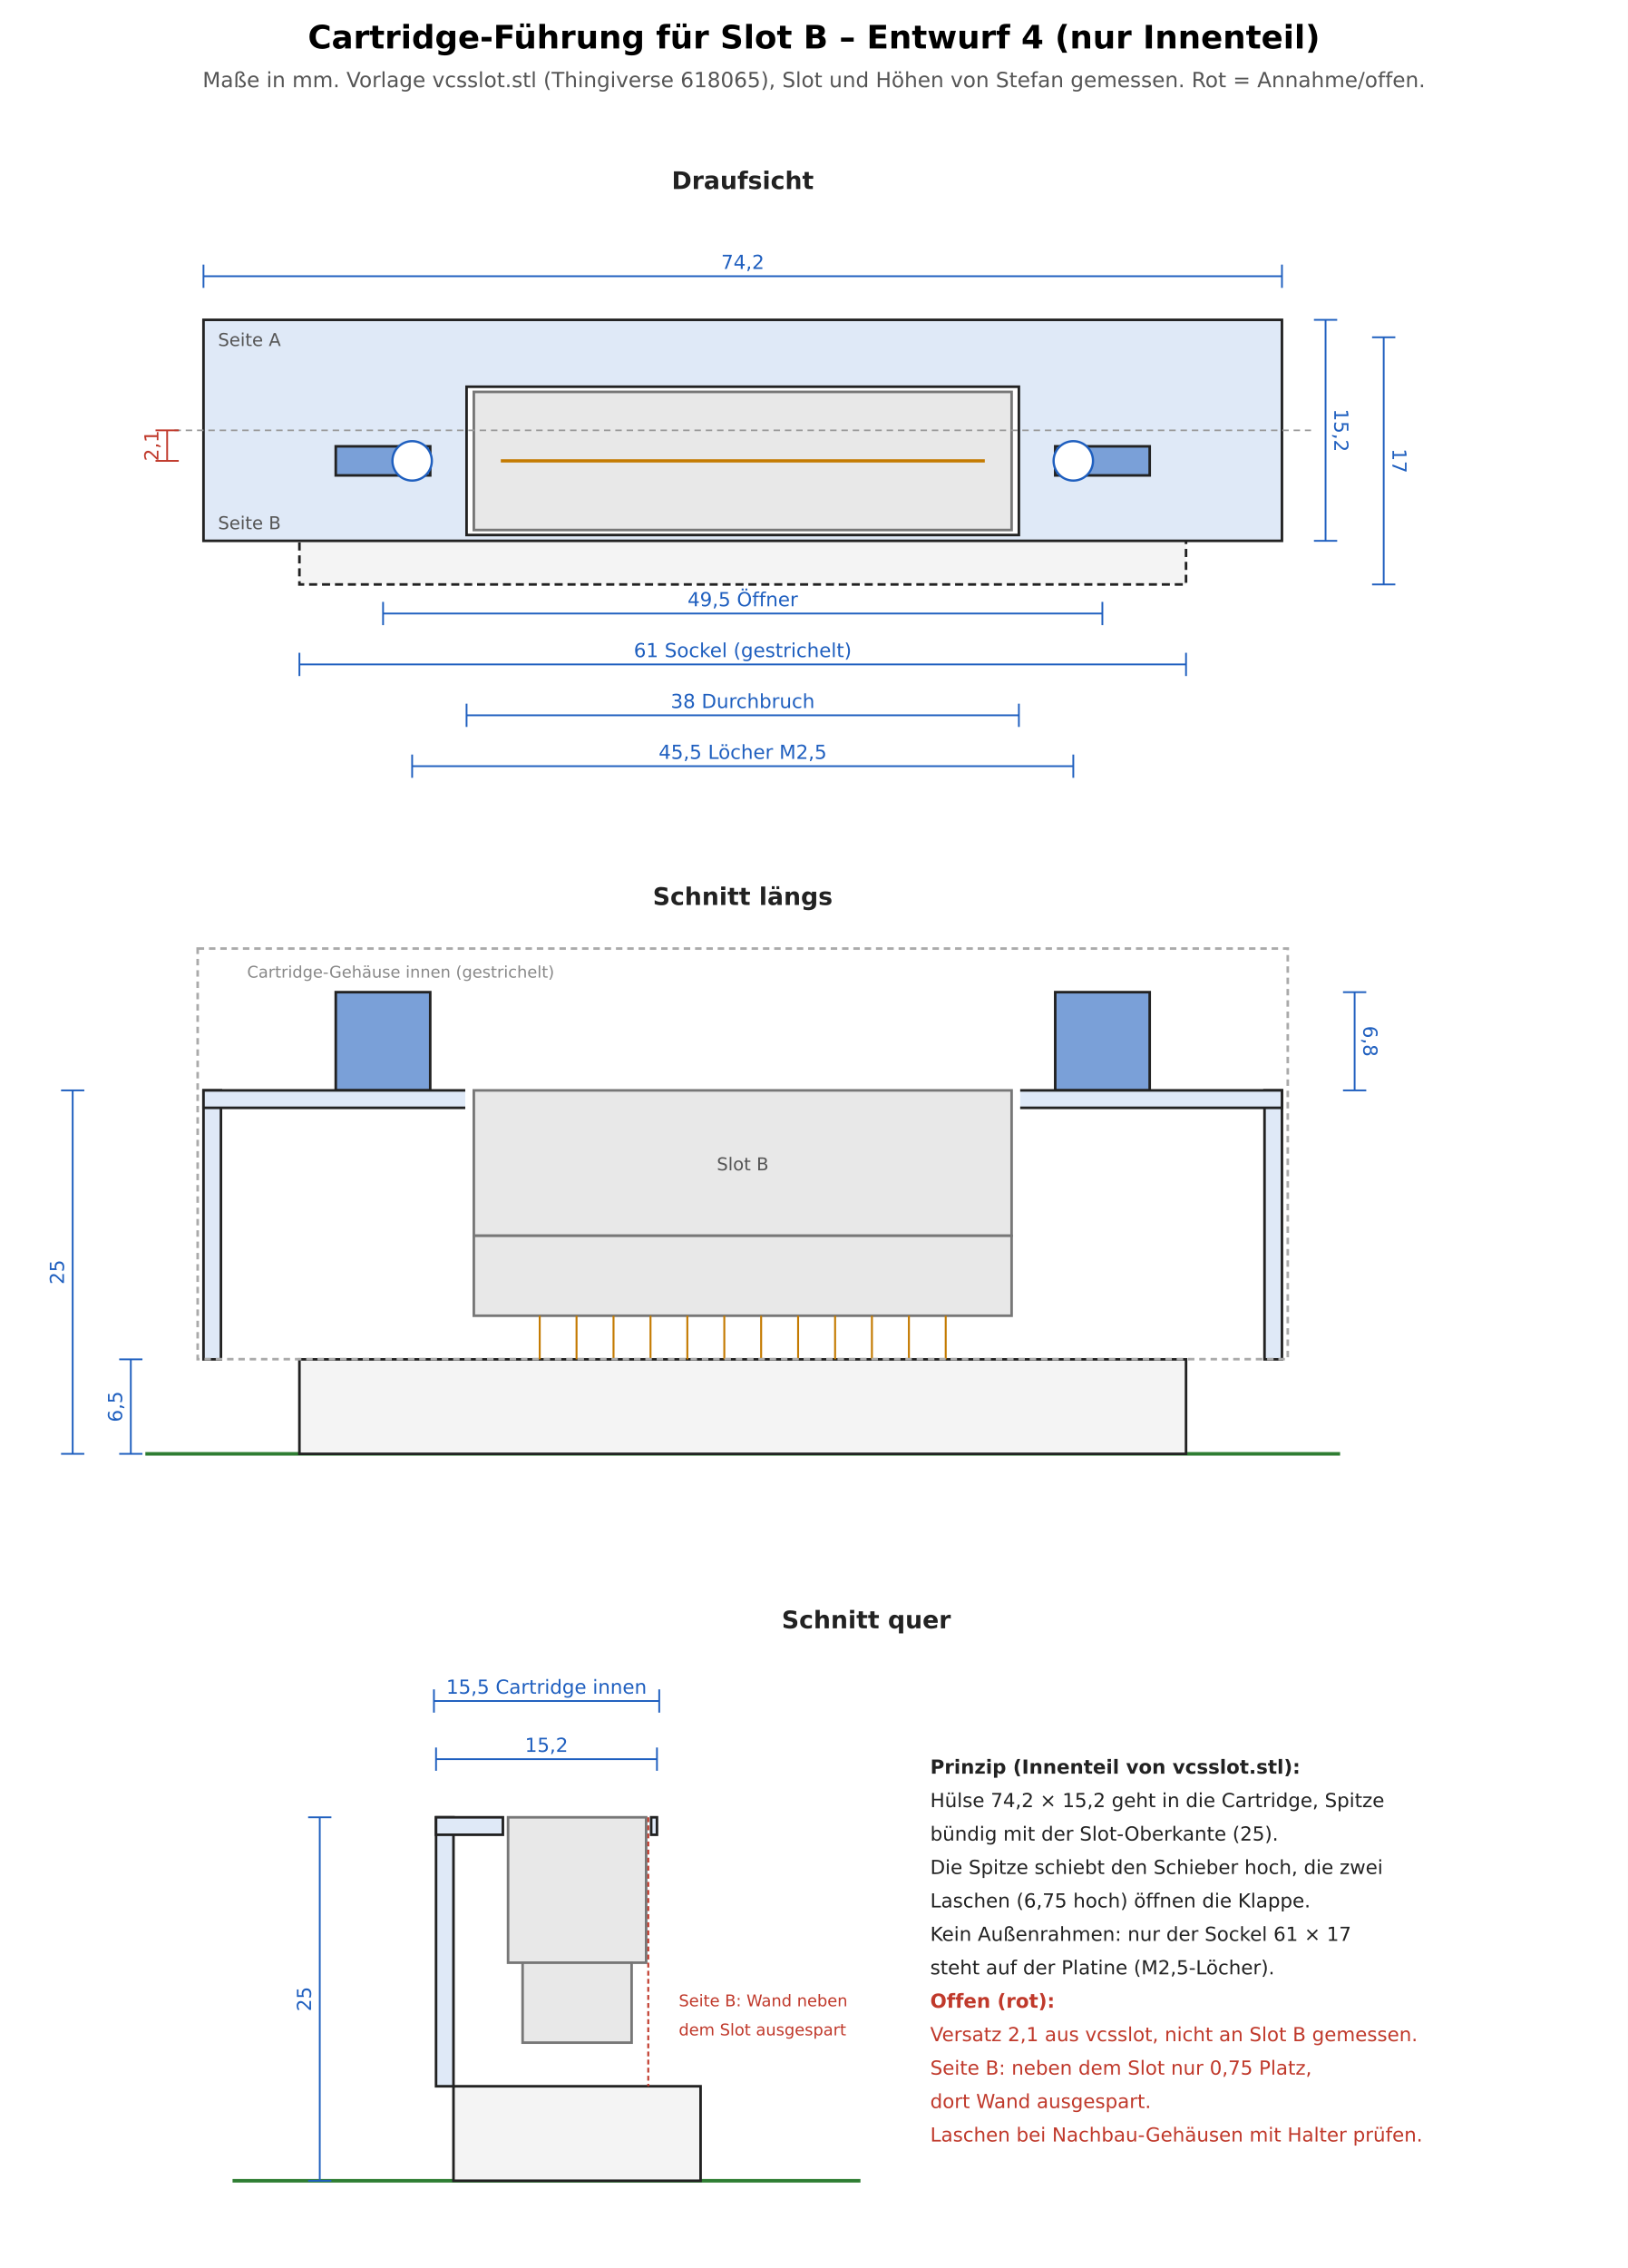
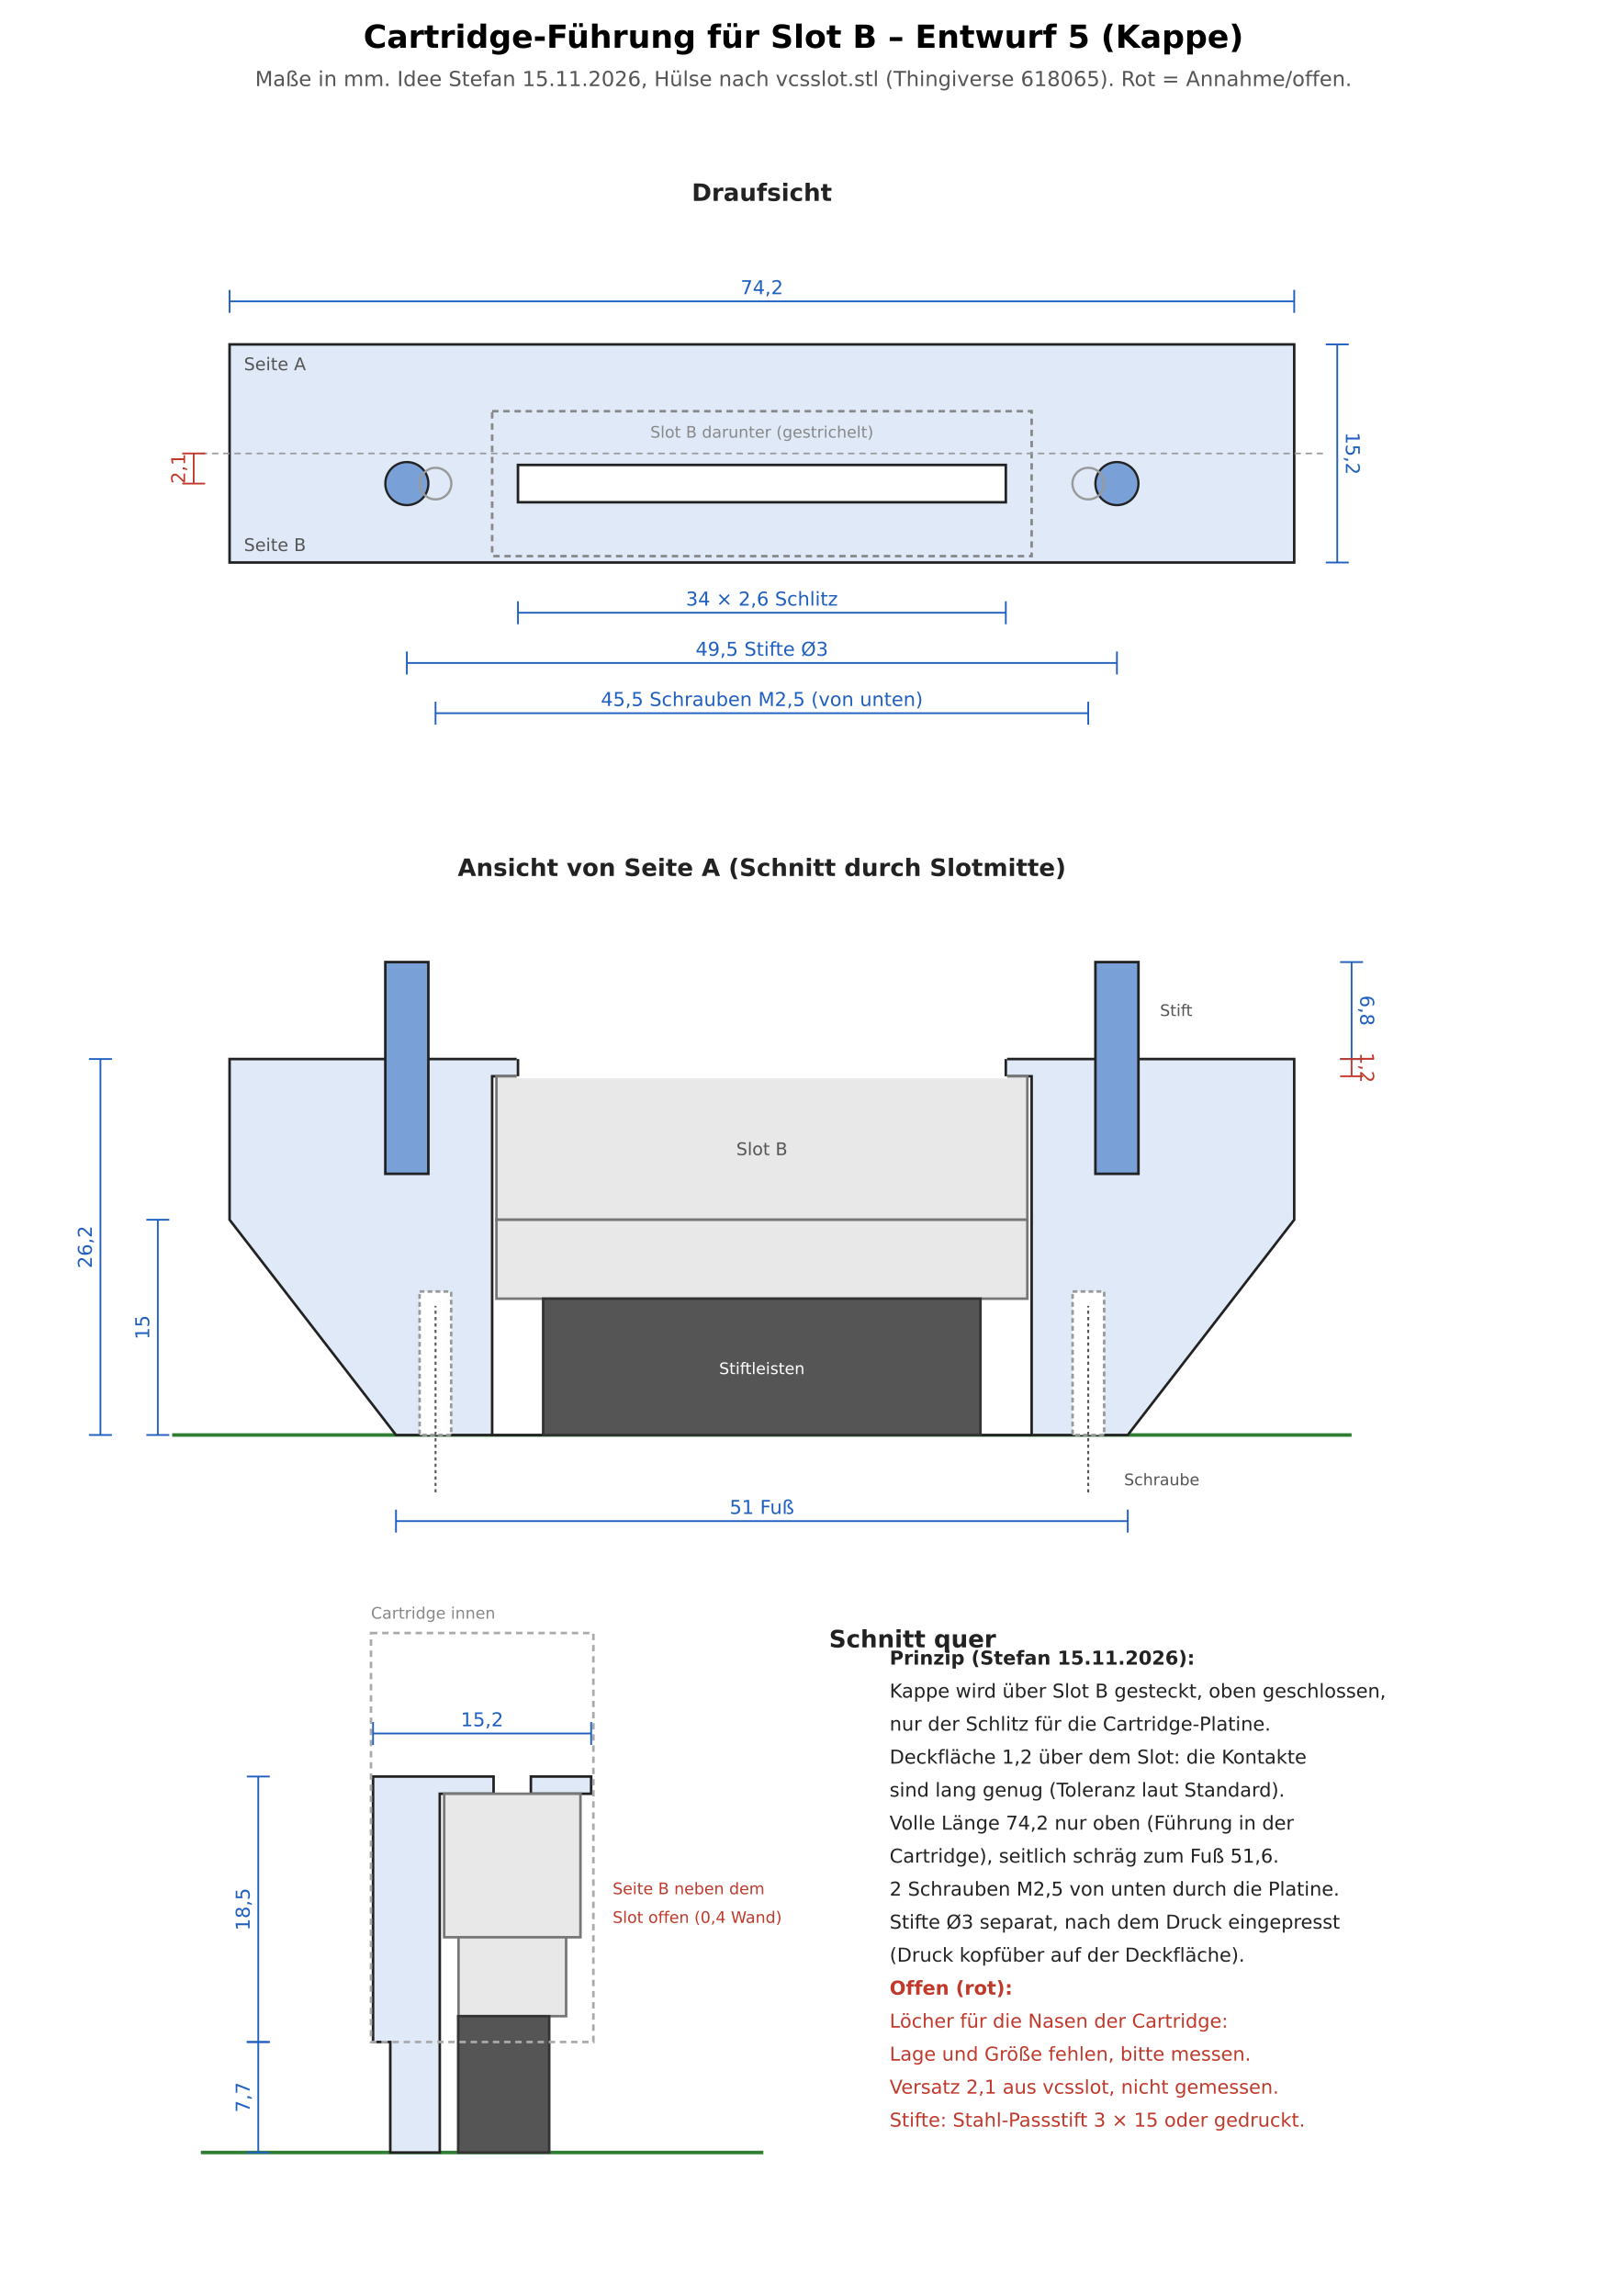
- <svg xmlns="http://www.w3.org/2000/svg" width="1008" height="1404" viewBox="0 0 1008 1404">
+ <svg xmlns="http://www.w3.org/2000/svg" width="1008" height="1440" viewBox="0 0 1008 1440">
  <rect width="100%" height="100%" fill="white" />
-   <text x="504.0" y="30" font-family="DejaVu Sans, sans-serif" font-size="20" font-weight="bold" text-anchor="middle">Cartridge-Führung für Slot B – Entwurf 4 (nur Innenteil)</text>
-   <text x="504.0" y="54" font-family="DejaVu Sans, sans-serif" font-size="13" fill="#555" text-anchor="middle">Maße in mm. Vorlage vcsslot.stl (Thingiverse 618065), Slot und Höhen von Stefan gemessen. Rot = Annahme/offen.</text>
-   <text x="459.9" y="117.0" font-family="DejaVu Sans, sans-serif" font-size="15" fill="#222" text-anchor="middle" font-weight="bold">Draufsicht</text>
-   <rect x="185.4" y="208.8" width="549.0" height="153.0" fill="#f4f4f4" stroke="#222" stroke-width="1.6" stroke-dasharray="5,3" />
-   <rect x="126.0" y="198.0" width="667.8" height="136.8" fill="#dfe9f7" stroke="#222" stroke-width="1.6" />
-   <rect x="288.9" y="239.4" width="342.0" height="91.8" fill="white" stroke="#222" stroke-width="1.6" />
-   <rect x="293.4" y="242.6" width="333.0" height="85.5" fill="#e8e8e8" stroke="#777" stroke-width="1.6" />
-   <line x1="310.1" y1="285.3" x2="609.8" y2="285.3" stroke="#c47a00" stroke-width="2" />
-   <rect x="207.9" y="276.3" width="58.5" height="18.0" fill="#7aa0d8" stroke="#222" stroke-width="1.6" />
-   <circle cx="255.2" cy="285.3" r="12.2" fill="#fff" stroke="#1f5fbf" stroke-width="1.4" />
-   <rect x="653.4" y="276.3" width="58.5" height="18.0" fill="#7aa0d8" stroke="#222" stroke-width="1.6" />
-   <circle cx="664.6" cy="285.3" r="12.2" fill="#fff" stroke="#1f5fbf" stroke-width="1.4" />
-   <line x1="108.0" y1="266.4" x2="811.8" y2="266.4" stroke="#999" stroke-width="1" stroke-dasharray="4,3" />
-   <line x1="126.0" y1="171.0" x2="793.8" y2="171.0" stroke="#1f5fbf" stroke-width="1.1" />
-   <line x1="126.0" y1="163.8" x2="126.0" y2="178.2" stroke="#1f5fbf" stroke-width="1.1" />
-   <line x1="793.8" y1="163.8" x2="793.8" y2="178.2" stroke="#1f5fbf" stroke-width="1.1" />
-   <text x="459.9" y="166.5" font-family="DejaVu Sans, sans-serif" font-size="12" fill="#1f5fbf" text-anchor="middle">74,2</text>
-   <line x1="237.2" y1="379.8" x2="682.6" y2="379.8" stroke="#1f5fbf" stroke-width="1.1" />
-   <line x1="237.2" y1="372.6" x2="237.2" y2="387.0" stroke="#1f5fbf" stroke-width="1.1" />
-   <line x1="682.6" y1="372.6" x2="682.6" y2="387.0" stroke="#1f5fbf" stroke-width="1.1" />
-   <text x="459.9" y="375.3" font-family="DejaVu Sans, sans-serif" font-size="12" fill="#1f5fbf" text-anchor="middle">49,5 Öffner</text>
-   <line x1="185.4" y1="411.3" x2="734.4" y2="411.3" stroke="#1f5fbf" stroke-width="1.1" />
-   <line x1="185.4" y1="404.1" x2="185.4" y2="418.5" stroke="#1f5fbf" stroke-width="1.1" />
-   <line x1="734.4" y1="404.1" x2="734.4" y2="418.5" stroke="#1f5fbf" stroke-width="1.1" />
-   <text x="459.9" y="406.8" font-family="DejaVu Sans, sans-serif" font-size="12" fill="#1f5fbf" text-anchor="middle">61 Sockel (gestrichelt)</text>
-   <line x1="288.9" y1="442.8" x2="630.9" y2="442.8" stroke="#1f5fbf" stroke-width="1.1" />
-   <line x1="288.9" y1="435.6" x2="288.9" y2="450.0" stroke="#1f5fbf" stroke-width="1.1" />
-   <line x1="630.9" y1="435.6" x2="630.9" y2="450.0" stroke="#1f5fbf" stroke-width="1.1" />
-   <text x="459.9" y="438.3" font-family="DejaVu Sans, sans-serif" font-size="12" fill="#1f5fbf" text-anchor="middle">38 Durchbruch</text>
-   <line x1="255.2" y1="474.3" x2="664.6" y2="474.3" stroke="#1f5fbf" stroke-width="1.1" />
-   <line x1="255.2" y1="467.1" x2="255.2" y2="481.5" stroke="#1f5fbf" stroke-width="1.1" />
-   <line x1="664.6" y1="467.1" x2="664.6" y2="481.5" stroke="#1f5fbf" stroke-width="1.1" />
-   <text x="459.9" y="469.8" font-family="DejaVu Sans, sans-serif" font-size="12" fill="#1f5fbf" text-anchor="middle">45,5 Löcher M2,5</text>
-   <line x1="820.8" y1="198.0" x2="820.8" y2="334.8" stroke="#1f5fbf" stroke-width="1.1" />
-   <line x1="813.6" y1="198.0" x2="828.0" y2="198.0" stroke="#1f5fbf" stroke-width="1.1" />
-   <line x1="813.6" y1="334.8" x2="828.0" y2="334.8" stroke="#1f5fbf" stroke-width="1.1" />
-   <text x="826.2" y="266.4" font-family="DejaVu Sans, sans-serif" font-size="12" fill="#1f5fbf" text-anchor="middle" transform="rotate(90 826.2 266.4)">15,2</text>
-   <line x1="856.8" y1="208.8" x2="856.8" y2="361.8" stroke="#1f5fbf" stroke-width="1.1" />
-   <line x1="849.6" y1="208.8" x2="864.0" y2="208.8" stroke="#1f5fbf" stroke-width="1.1" />
-   <line x1="849.6" y1="361.8" x2="864.0" y2="361.8" stroke="#1f5fbf" stroke-width="1.1" />
-   <text x="862.2" y="285.3" font-family="DejaVu Sans, sans-serif" font-size="12" fill="#1f5fbf" text-anchor="middle" transform="rotate(90 862.2 285.3)">17</text>
-   <line x1="103.5" y1="266.4" x2="103.5" y2="285.3" stroke="#c0392b" stroke-width="1.1" />
-   <line x1="96.3" y1="266.4" x2="110.7" y2="266.4" stroke="#c0392b" stroke-width="1.1" />
-   <line x1="96.3" y1="285.3" x2="110.7" y2="285.3" stroke="#c0392b" stroke-width="1.1" />
-   <text x="98.1" y="275.9" font-family="DejaVu Sans, sans-serif" font-size="12" fill="#c0392b" text-anchor="middle" transform="rotate(-90 98.1 275.9)">2,1</text>
-   <text x="135.0" y="214.2" font-family="DejaVu Sans, sans-serif" font-size="11" fill="#555" text-anchor="start">Seite A</text>
-   <text x="135.0" y="327.6" font-family="DejaVu Sans, sans-serif" font-size="11" fill="#555" text-anchor="start">Seite B</text>
-   <text x="459.9" y="560.2" font-family="DejaVu Sans, sans-serif" font-size="15" fill="#222" text-anchor="middle" font-weight="bold">Schnitt längs</text>
-   <line x1="90.0" y1="900.0" x2="829.8" y2="900.0" stroke="#2e7d32" stroke-width="2.2" />
-   <rect x="185.4" y="841.5" width="549.0" height="58.5" fill="#f4f4f4" stroke="#222" stroke-width="1.6" />
-   <rect x="126.0" y="675.0" width="10.8" height="166.5" fill="#dfe9f7" stroke="#222" stroke-width="1.6" />
-   <rect x="207.9" y="614.2" width="58.5" height="60.8" fill="#7aa0d8" stroke="#222" stroke-width="1.6" />
-   <rect x="783.0" y="675.0" width="10.8" height="166.5" fill="#dfe9f7" stroke="#222" stroke-width="1.6" />
-   <rect x="653.4" y="614.2" width="58.5" height="60.8" fill="#7aa0d8" stroke="#222" stroke-width="1.6" />
-   <rect x="126.0" y="675.0" width="667.8" height="10.8" fill="#dfe9f7" stroke="#222" stroke-width="1.6" />
-   <rect x="288.9" y="674.1" width="342.0" height="12.6" fill="white" stroke="white" stroke-width="1.6" />
-   <rect x="293.4" y="675.0" width="333.0" height="90.0" fill="#e8e8e8" stroke="#777" stroke-width="1.6" />
-   <rect x="293.4" y="765.0" width="333.0" height="49.5" fill="#e8e8e8" stroke="#777" stroke-width="1.6" />
-   <line x1="334.2" y1="814.5" x2="334.2" y2="841.5" stroke="#c47a00" stroke-width="1.2" />
-   <line x1="357.0" y1="814.5" x2="357.0" y2="841.5" stroke="#c47a00" stroke-width="1.2" />
-   <line x1="379.9" y1="814.5" x2="379.9" y2="841.5" stroke="#c47a00" stroke-width="1.2" />
-   <line x1="402.8" y1="814.5" x2="402.8" y2="841.5" stroke="#c47a00" stroke-width="1.2" />
-   <line x1="425.6" y1="814.5" x2="425.6" y2="841.5" stroke="#c47a00" stroke-width="1.2" />
-   <line x1="448.5" y1="814.5" x2="448.5" y2="841.5" stroke="#c47a00" stroke-width="1.2" />
-   <line x1="471.3" y1="814.5" x2="471.3" y2="841.5" stroke="#c47a00" stroke-width="1.2" />
-   <line x1="494.2" y1="814.5" x2="494.2" y2="841.5" stroke="#c47a00" stroke-width="1.2" />
-   <line x1="517.1" y1="814.5" x2="517.1" y2="841.5" stroke="#c47a00" stroke-width="1.2" />
-   <line x1="539.9" y1="814.5" x2="539.9" y2="841.5" stroke="#c47a00" stroke-width="1.2" />
-   <line x1="562.8" y1="814.5" x2="562.8" y2="841.5" stroke="#c47a00" stroke-width="1.2" />
-   <line x1="585.6" y1="814.5" x2="585.6" y2="841.5" stroke="#c47a00" stroke-width="1.2" />
-   <rect x="122.4" y="587.2" width="675.0" height="254.2" fill="none" stroke="#aaa" stroke-width="1.6" stroke-dasharray="4,3" />
-   <line x1="45.0" y1="675.0" x2="45.0" y2="900.0" stroke="#1f5fbf" stroke-width="1.1" />
-   <line x1="37.8" y1="675.0" x2="52.2" y2="675.0" stroke="#1f5fbf" stroke-width="1.1" />
-   <line x1="37.8" y1="900.0" x2="52.2" y2="900.0" stroke="#1f5fbf" stroke-width="1.1" />
-   <text x="39.6" y="787.5" font-family="DejaVu Sans, sans-serif" font-size="12" fill="#1f5fbf" text-anchor="middle" transform="rotate(-90 39.6 787.5)">25</text>
-   <line x1="81.0" y1="841.5" x2="81.0" y2="900.0" stroke="#1f5fbf" stroke-width="1.1" />
-   <line x1="73.8" y1="841.5" x2="88.2" y2="841.5" stroke="#1f5fbf" stroke-width="1.1" />
-   <line x1="73.8" y1="900.0" x2="88.2" y2="900.0" stroke="#1f5fbf" stroke-width="1.1" />
-   <text x="75.6" y="870.8" font-family="DejaVu Sans, sans-serif" font-size="12" fill="#1f5fbf" text-anchor="middle" transform="rotate(-90 75.6 870.8)">6,5</text>
-   <line x1="838.8" y1="614.2" x2="838.8" y2="675.0" stroke="#1f5fbf" stroke-width="1.1" />
-   <line x1="831.6" y1="614.2" x2="846.0" y2="614.2" stroke="#1f5fbf" stroke-width="1.1" />
-   <line x1="831.6" y1="675.0" x2="846.0" y2="675.0" stroke="#1f5fbf" stroke-width="1.1" />
-   <text x="844.2" y="644.6" font-family="DejaVu Sans, sans-serif" font-size="12" fill="#1f5fbf" text-anchor="middle" transform="rotate(90 844.2 644.6)">6,8</text>
-   <text x="459.9" y="724.5" font-family="DejaVu Sans, sans-serif" font-size="11" fill="#555" text-anchor="middle">Slot B</text>
-   <text x="153.0" y="605.2" font-family="DejaVu Sans, sans-serif" font-size="10" fill="#888" text-anchor="start">Cartridge-Gehäuse innen (gestrichelt)</text>
-   <text x="536.4" y="1008.0" font-family="DejaVu Sans, sans-serif" font-size="15" fill="#222" text-anchor="middle" font-weight="bold">Schnitt quer</text>
-   <line x1="144.0" y1="1350.0" x2="532.8" y2="1350.0" stroke="#2e7d32" stroke-width="2.2" />
-   <rect x="280.8" y="1291.5" width="153.0" height="58.5" fill="#f4f4f4" stroke="#222" stroke-width="1.6" />
-   <rect x="270.0" y="1125.0" width="10.8" height="166.5" fill="#dfe9f7" stroke="#222" stroke-width="1.6" />
-   <rect x="270.0" y="1125.0" width="41.4" height="10.8" fill="#dfe9f7" stroke="#222" stroke-width="1.6" />
-   <rect x="403.2" y="1125.0" width="3.6" height="10.8" fill="#dfe9f7" stroke="#222" stroke-width="1.6" />
-   <rect x="314.6" y="1125.0" width="85.5" height="90.0" fill="#e8e8e8" stroke="#777" stroke-width="1.6" />
-   <rect x="323.6" y="1215.0" width="67.5" height="49.5" fill="#e8e8e8" stroke="#777" stroke-width="1.6" />
-   <line x1="401.4" y1="1125.0" x2="401.4" y2="1291.5" stroke="#c0392b" stroke-width="1.2" stroke-dasharray="3,2" />
-   <line x1="270.0" y1="1089.0" x2="406.8" y2="1089.0" stroke="#1f5fbf" stroke-width="1.1" />
-   <line x1="270.0" y1="1081.8" x2="270.0" y2="1096.2" stroke="#1f5fbf" stroke-width="1.1" />
-   <line x1="406.8" y1="1081.8" x2="406.8" y2="1096.2" stroke="#1f5fbf" stroke-width="1.1" />
-   <text x="338.4" y="1084.5" font-family="DejaVu Sans, sans-serif" font-size="12" fill="#1f5fbf" text-anchor="middle">15,2</text>
-   <line x1="268.7" y1="1053.0" x2="408.2" y2="1053.0" stroke="#1f5fbf" stroke-width="1.1" />
-   <line x1="268.7" y1="1045.8" x2="268.7" y2="1060.2" stroke="#1f5fbf" stroke-width="1.1" />
-   <line x1="408.2" y1="1045.8" x2="408.2" y2="1060.2" stroke="#1f5fbf" stroke-width="1.1" />
-   <text x="338.4" y="1048.5" font-family="DejaVu Sans, sans-serif" font-size="12" fill="#1f5fbf" text-anchor="middle">15,5 Cartridge innen</text>
-   <line x1="198.0" y1="1125.0" x2="198.0" y2="1350.0" stroke="#1f5fbf" stroke-width="1.1" />
-   <line x1="190.8" y1="1125.0" x2="205.2" y2="1125.0" stroke="#1f5fbf" stroke-width="1.1" />
-   <line x1="190.8" y1="1350.0" x2="205.2" y2="1350.0" stroke="#1f5fbf" stroke-width="1.1" />
-   <text x="192.6" y="1237.5" font-family="DejaVu Sans, sans-serif" font-size="12" fill="#1f5fbf" text-anchor="middle" transform="rotate(-90 192.6 1237.5)">25</text>
-   <text x="420.3" y="1242.0" font-family="DejaVu Sans, sans-serif" font-size="10" fill="#c0392b" text-anchor="start">Seite B: Wand neben</text>
-   <text x="420.3" y="1260.0" font-family="DejaVu Sans, sans-serif" font-size="10" fill="#c0392b" text-anchor="start">dem Slot ausgespart</text>
-   <text x="576.0" y="1098.0" font-family="DejaVu Sans, sans-serif" font-size="12" fill="#222" text-anchor="start" font-weight="bold">Prinzip (Innenteil von vcsslot.stl):</text>
-   <text x="576.0" y="1118.7" font-family="DejaVu Sans, sans-serif" font-size="12" fill="#222" text-anchor="start">Hülse 74,2 × 15,2 geht in die Cartridge, Spitze</text>
-   <text x="576.0" y="1139.4" font-family="DejaVu Sans, sans-serif" font-size="12" fill="#222" text-anchor="start">bündig mit der Slot-Oberkante (25).</text>
-   <text x="576.0" y="1160.1" font-family="DejaVu Sans, sans-serif" font-size="12" fill="#222" text-anchor="start">Die Spitze schiebt den Schieber hoch, die zwei</text>
-   <text x="576.0" y="1180.8" font-family="DejaVu Sans, sans-serif" font-size="12" fill="#222" text-anchor="start">Laschen (6,75 hoch) öffnen die Klappe.</text>
-   <text x="576.0" y="1201.5" font-family="DejaVu Sans, sans-serif" font-size="12" fill="#222" text-anchor="start">Kein Außenrahmen: nur der Sockel 61 × 17</text>
-   <text x="576.0" y="1222.2" font-family="DejaVu Sans, sans-serif" font-size="12" fill="#222" text-anchor="start">steht auf der Platine (M2,5-Löcher).</text>
-   <text x="576.0" y="1242.9" font-family="DejaVu Sans, sans-serif" font-size="12" fill="#c0392b" text-anchor="start" font-weight="bold">Offen (rot):</text>
-   <text x="576.0" y="1263.6" font-family="DejaVu Sans, sans-serif" font-size="12" fill="#c0392b" text-anchor="start">Versatz 2,1 aus vcsslot, nicht an Slot B gemessen.</text>
-   <text x="576.0" y="1284.3" font-family="DejaVu Sans, sans-serif" font-size="12" fill="#c0392b" text-anchor="start">Seite B: neben dem Slot nur 0,75 Platz,</text>
-   <text x="576.0" y="1305.0" font-family="DejaVu Sans, sans-serif" font-size="12" fill="#c0392b" text-anchor="start">dort Wand ausgespart.</text>
-   <text x="576.0" y="1325.7" font-family="DejaVu Sans, sans-serif" font-size="12" fill="#c0392b" text-anchor="start">Laschen bei Nachbau-Gehäusen mit Halter prüfen.</text>
+   <text x="504.0" y="30" font-family="DejaVu Sans, sans-serif" font-size="20" font-weight="bold" text-anchor="middle">Cartridge-Führung für Slot B – Entwurf 5 (Kappe)</text>
+   <text x="504.0" y="54" font-family="DejaVu Sans, sans-serif" font-size="13" fill="#555" text-anchor="middle">Maße in mm. Idee Stefan 15.11.2026, Hülse nach vcsslot.stl (Thingiverse 618065). Rot = Annahme/offen.</text>
+   <text x="477.9" y="126.0" font-family="DejaVu Sans, sans-serif" font-size="15" fill="#222" text-anchor="middle" font-weight="bold">Draufsicht</text>
+   <rect x="144.0" y="216.0" width="667.8" height="136.8" fill="#dfe9f7" stroke="#222" stroke-width="1.6" />
+   <rect x="308.7" y="257.9" width="338.4" height="90.9" fill="none" stroke="#888" stroke-width="1.6" stroke-dasharray="4,3" />
+   <rect x="324.9" y="291.6" width="306.0" height="23.4" fill="white" stroke="#222" stroke-width="1.6" />
+   <circle cx="255.2" cy="303.3" r="13.5" fill="#7aa0d8" stroke="#222" stroke-width="1.4" />
+   <circle cx="273.2" cy="303.3" r="9.9" fill="none" stroke="#999" stroke-width="1.4" />
+   <circle cx="700.6" cy="303.3" r="13.5" fill="#7aa0d8" stroke="#222" stroke-width="1.4" />
+   <circle cx="682.6" cy="303.3" r="9.9" fill="none" stroke="#999" stroke-width="1.4" />
+   <line x1="126.0" y1="284.4" x2="829.8" y2="284.4" stroke="#999" stroke-width="1" stroke-dasharray="4,3" />
+   <line x1="144.0" y1="189.0" x2="811.8" y2="189.0" stroke="#1f5fbf" stroke-width="1.1" />
+   <line x1="144.0" y1="181.8" x2="144.0" y2="196.2" stroke="#1f5fbf" stroke-width="1.1" />
+   <line x1="811.8" y1="181.8" x2="811.8" y2="196.2" stroke="#1f5fbf" stroke-width="1.1" />
+   <text x="477.9" y="184.5" font-family="DejaVu Sans, sans-serif" font-size="12" fill="#1f5fbf" text-anchor="middle">74,2</text>
+   <line x1="324.9" y1="384.3" x2="630.9" y2="384.3" stroke="#1f5fbf" stroke-width="1.1" />
+   <line x1="324.9" y1="377.1" x2="324.9" y2="391.5" stroke="#1f5fbf" stroke-width="1.1" />
+   <line x1="630.9" y1="377.1" x2="630.9" y2="391.5" stroke="#1f5fbf" stroke-width="1.1" />
+   <text x="477.9" y="379.8" font-family="DejaVu Sans, sans-serif" font-size="12" fill="#1f5fbf" text-anchor="middle">34 × 2,6 Schlitz</text>
+   <line x1="255.2" y1="415.8" x2="700.6" y2="415.8" stroke="#1f5fbf" stroke-width="1.1" />
+   <line x1="255.2" y1="408.6" x2="255.2" y2="423.0" stroke="#1f5fbf" stroke-width="1.1" />
+   <line x1="700.6" y1="408.6" x2="700.6" y2="423.0" stroke="#1f5fbf" stroke-width="1.1" />
+   <text x="477.9" y="411.3" font-family="DejaVu Sans, sans-serif" font-size="12" fill="#1f5fbf" text-anchor="middle">49,5 Stifte Ø3</text>
+   <line x1="273.2" y1="447.3" x2="682.6" y2="447.3" stroke="#1f5fbf" stroke-width="1.1" />
+   <line x1="273.2" y1="440.1" x2="273.2" y2="454.5" stroke="#1f5fbf" stroke-width="1.1" />
+   <line x1="682.6" y1="440.1" x2="682.6" y2="454.5" stroke="#1f5fbf" stroke-width="1.1" />
+   <text x="477.9" y="442.8" font-family="DejaVu Sans, sans-serif" font-size="12" fill="#1f5fbf" text-anchor="middle">45,5 Schrauben M2,5 (von unten)</text>
+   <line x1="838.8" y1="216.0" x2="838.8" y2="352.8" stroke="#1f5fbf" stroke-width="1.1" />
+   <line x1="831.6" y1="216.0" x2="846.0" y2="216.0" stroke="#1f5fbf" stroke-width="1.1" />
+   <line x1="831.6" y1="352.8" x2="846.0" y2="352.8" stroke="#1f5fbf" stroke-width="1.1" />
+   <text x="844.2" y="284.4" font-family="DejaVu Sans, sans-serif" font-size="12" fill="#1f5fbf" text-anchor="middle" transform="rotate(90 844.2 284.4)">15,2</text>
+   <line x1="121.5" y1="284.4" x2="121.5" y2="303.3" stroke="#c0392b" stroke-width="1.1" />
+   <line x1="114.3" y1="284.4" x2="128.7" y2="284.4" stroke="#c0392b" stroke-width="1.1" />
+   <line x1="114.3" y1="303.3" x2="128.7" y2="303.3" stroke="#c0392b" stroke-width="1.1" />
+   <text x="116.1" y="293.9" font-family="DejaVu Sans, sans-serif" font-size="12" fill="#c0392b" text-anchor="middle" transform="rotate(-90 116.1 293.9)">2,1</text>
+   <text x="153.0" y="232.2" font-family="DejaVu Sans, sans-serif" font-size="11" fill="#555" text-anchor="start">Seite A</text>
+   <text x="153.0" y="345.6" font-family="DejaVu Sans, sans-serif" font-size="11" fill="#555" text-anchor="start">Seite B</text>
+   <text x="477.9" y="274.5" font-family="DejaVu Sans, sans-serif" font-size="10" fill="#888" text-anchor="middle">Slot B darunter (gestrichelt)</text>
+   <text x="477.9" y="549.4" font-family="DejaVu Sans, sans-serif" font-size="15" fill="#222" text-anchor="middle" font-weight="bold">Ansicht von Seite A (Schnitt durch Slotmitte)</text>
+   <line x1="108.0" y1="900.0" x2="847.8" y2="900.0" stroke="#2e7d32" stroke-width="2.2" />
+   <polygon points="248.4,900 144.0,765.0 144.0,664.2 811.8,664.2 811.8,765.0 707.4,900" fill="#dfe9f7" stroke="#222" stroke-width="1.6" />
+   <rect x="308.7" y="675.0" width="338.4" height="225.0" fill="white" stroke="#222" stroke-width="1.6" />
+   <rect x="311.4" y="675.0" width="333.0" height="90.0" fill="#e8e8e8" stroke="#777" stroke-width="1.6" />
+   <rect x="311.4" y="765.0" width="333.0" height="49.5" fill="#e8e8e8" stroke="#777" stroke-width="1.6" />
+   <rect x="340.7" y="814.5" width="274.3" height="85.5" fill="#555" stroke="#333" stroke-width="1.6" />
+   <rect x="324.9" y="663.8" width="306.0" height="11.7" fill="white" stroke="white" stroke-width="1.6" />
+   <line x1="324.9" y1="664.2" x2="324.9" y2="675.0" stroke="#222" stroke-width="1.6" />
+   <line x1="630.9" y1="664.2" x2="630.9" y2="675.0" stroke="#222" stroke-width="1.6" />
+   <rect x="241.7" y="603.4" width="27.0" height="132.8" fill="#7aa0d8" stroke="#222" stroke-width="1.6" />
+   <rect x="263.2" y="810.0" width="19.8" height="90.0" fill="white" stroke="#999" stroke-width="1.6" stroke-dasharray="3,2" />
+   <line x1="273.2" y1="936.0" x2="273.2" y2="819.0" stroke="#555" stroke-width="1.2" stroke-dasharray="2,2" />
+   <rect x="687.1" y="603.4" width="27.0" height="132.8" fill="#7aa0d8" stroke="#222" stroke-width="1.6" />
+   <rect x="672.8" y="810.0" width="19.8" height="90.0" fill="white" stroke="#999" stroke-width="1.6" stroke-dasharray="3,2" />
+   <line x1="682.6" y1="936.0" x2="682.6" y2="819.0" stroke="#555" stroke-width="1.2" stroke-dasharray="2,2" />
+   <text x="477.9" y="724.5" font-family="DejaVu Sans, sans-serif" font-size="11" fill="#555" text-anchor="middle">Slot B</text>
+   <text x="477.9" y="861.8" font-family="DejaVu Sans, sans-serif" font-size="10" fill="white" text-anchor="middle">Stiftleisten</text>
+   <line x1="63.0" y1="664.2" x2="63.0" y2="900.0" stroke="#1f5fbf" stroke-width="1.1" />
+   <line x1="55.8" y1="664.2" x2="70.2" y2="664.2" stroke="#1f5fbf" stroke-width="1.1" />
+   <line x1="55.8" y1="900.0" x2="70.2" y2="900.0" stroke="#1f5fbf" stroke-width="1.1" />
+   <text x="57.6" y="782.1" font-family="DejaVu Sans, sans-serif" font-size="12" fill="#1f5fbf" text-anchor="middle" transform="rotate(-90 57.6 782.1)">26,2</text>
+   <line x1="99.0" y1="765.0" x2="99.0" y2="900.0" stroke="#1f5fbf" stroke-width="1.1" />
+   <line x1="91.8" y1="765.0" x2="106.2" y2="765.0" stroke="#1f5fbf" stroke-width="1.1" />
+   <line x1="91.8" y1="900.0" x2="106.2" y2="900.0" stroke="#1f5fbf" stroke-width="1.1" />
+   <text x="93.6" y="832.5" font-family="DejaVu Sans, sans-serif" font-size="12" fill="#1f5fbf" text-anchor="middle" transform="rotate(-90 93.6 832.5)">15</text>
+   <line x1="847.8" y1="603.4" x2="847.8" y2="664.2" stroke="#1f5fbf" stroke-width="1.1" />
+   <line x1="840.6" y1="603.4" x2="855.0" y2="603.4" stroke="#1f5fbf" stroke-width="1.1" />
+   <line x1="840.6" y1="664.2" x2="855.0" y2="664.2" stroke="#1f5fbf" stroke-width="1.1" />
+   <text x="853.2" y="633.8" font-family="DejaVu Sans, sans-serif" font-size="12" fill="#1f5fbf" text-anchor="middle" transform="rotate(90 853.2 633.8)">6,8</text>
+   <line x1="847.8" y1="664.2" x2="847.8" y2="675.0" stroke="#c0392b" stroke-width="1.1" />
+   <line x1="840.6" y1="664.2" x2="855.0" y2="664.2" stroke="#c0392b" stroke-width="1.1" />
+   <line x1="840.6" y1="675.0" x2="855.0" y2="675.0" stroke="#c0392b" stroke-width="1.1" />
+   <text x="853.2" y="669.6" font-family="DejaVu Sans, sans-serif" font-size="12" fill="#c0392b" text-anchor="middle" transform="rotate(90 853.2 669.6)">1,2</text>
+   <line x1="248.4" y1="954.0" x2="707.4" y2="954.0" stroke="#1f5fbf" stroke-width="1.1" />
+   <line x1="248.4" y1="946.8" x2="248.4" y2="961.2" stroke="#1f5fbf" stroke-width="1.1" />
+   <line x1="707.4" y1="946.8" x2="707.4" y2="961.2" stroke="#1f5fbf" stroke-width="1.1" />
+   <text x="477.9" y="949.5" font-family="DejaVu Sans, sans-serif" font-size="12" fill="#1f5fbf" text-anchor="middle">51 Fuß</text>
+   <text x="727.6" y="637.2" font-family="DejaVu Sans, sans-serif" font-size="10" fill="#555" text-anchor="start">Stift</text>
+   <text x="705.1" y="931.5" font-family="DejaVu Sans, sans-serif" font-size="10" fill="#555" text-anchor="start">Schraube</text>
+   <text x="572.4" y="1033.2" font-family="DejaVu Sans, sans-serif" font-size="15" fill="#222" text-anchor="middle" font-weight="bold">Schnitt quer</text>
+   <line x1="126.0" y1="1350.0" x2="478.8" y2="1350.0" stroke="#2e7d32" stroke-width="2.2" />
+   <polygon points="244.8,1350 244.8,1280.7 234.0,1280.7 234.0,1114.2 370.8,1114.2 370.8,1125.0 366.75,1125.0 366.75,1350 275.85,1350 275.85,1125.0 309.6,1125.0 309.6,1114.2 333.0,1114.2 333.0,1125.0" fill="none" stroke="none" stroke-width="1.6" />
+   <polygon points="244.8,1350 244.8,1280.7 234.0,1280.7 234.0,1114.2 309.6,1114.2 309.6,1125.0 275.85,1125.0 275.85,1350" fill="#dfe9f7" stroke="#222" stroke-width="1.6" />
+   <polygon points="333.0,1114.2 370.8,1114.2 370.8,1125.0 333.0,1125.0" fill="#dfe9f7" stroke="#222" stroke-width="1.6" />
+   <rect x="278.6" y="1125.0" width="85.5" height="90.0" fill="#e8e8e8" stroke="#777" stroke-width="1.6" />
+   <rect x="287.6" y="1215.0" width="67.5" height="49.5" fill="#e8e8e8" stroke="#777" stroke-width="1.6" />
+   <rect x="287.4" y="1264.5" width="57.1" height="85.5" fill="#555" stroke="#333" stroke-width="1.6" />
+   <rect x="232.7" y="1024.2" width="139.5" height="256.5" fill="none" stroke="#aaa" stroke-width="1.6" stroke-dasharray="4,3" />
+   <line x1="234.0" y1="1087.2" x2="370.8" y2="1087.2" stroke="#1f5fbf" stroke-width="1.1" />
+   <line x1="234.0" y1="1080.0" x2="234.0" y2="1094.4" stroke="#1f5fbf" stroke-width="1.1" />
+   <line x1="370.8" y1="1080.0" x2="370.8" y2="1094.4" stroke="#1f5fbf" stroke-width="1.1" />
+   <text x="302.4" y="1082.7" font-family="DejaVu Sans, sans-serif" font-size="12" fill="#1f5fbf" text-anchor="middle">15,2</text>
+   <line x1="162.0" y1="1280.7" x2="162.0" y2="1350.0" stroke="#1f5fbf" stroke-width="1.1" />
+   <line x1="154.8" y1="1280.7" x2="169.2" y2="1280.7" stroke="#1f5fbf" stroke-width="1.1" />
+   <line x1="154.8" y1="1350.0" x2="169.2" y2="1350.0" stroke="#1f5fbf" stroke-width="1.1" />
+   <text x="156.6" y="1315.4" font-family="DejaVu Sans, sans-serif" font-size="12" fill="#1f5fbf" text-anchor="middle" transform="rotate(-90 156.6 1315.4)">7,7</text>
+   <line x1="162.0" y1="1114.2" x2="162.0" y2="1280.7" stroke="#1f5fbf" stroke-width="1.1" />
+   <line x1="154.8" y1="1114.2" x2="169.2" y2="1114.2" stroke="#1f5fbf" stroke-width="1.1" />
+   <line x1="154.8" y1="1280.7" x2="169.2" y2="1280.7" stroke="#1f5fbf" stroke-width="1.1" />
+   <text x="156.6" y="1197.5" font-family="DejaVu Sans, sans-serif" font-size="12" fill="#1f5fbf" text-anchor="middle" transform="rotate(-90 156.6 1197.5)">18,5</text>
+   <text x="384.3" y="1188.0" font-family="DejaVu Sans, sans-serif" font-size="10" fill="#c0392b" text-anchor="start">Seite B neben dem</text>
+   <text x="384.3" y="1206.0" font-family="DejaVu Sans, sans-serif" font-size="10" fill="#c0392b" text-anchor="start">Slot offen (0,4 Wand)</text>
+   <text x="232.7" y="1015.2" font-family="DejaVu Sans, sans-serif" font-size="10" fill="#888" text-anchor="start">Cartridge innen</text>
+   <text x="558.0" y="1044.0" font-family="DejaVu Sans, sans-serif" font-size="12" fill="#222" text-anchor="start" font-weight="bold">Prinzip (Stefan 15.11.2026):</text>
+   <text x="558.0" y="1064.7" font-family="DejaVu Sans, sans-serif" font-size="12" fill="#222" text-anchor="start">Kappe wird über Slot B gesteckt, oben geschlossen,</text>
+   <text x="558.0" y="1085.4" font-family="DejaVu Sans, sans-serif" font-size="12" fill="#222" text-anchor="start">nur der Schlitz für die Cartridge-Platine.</text>
+   <text x="558.0" y="1106.1" font-family="DejaVu Sans, sans-serif" font-size="12" fill="#222" text-anchor="start">Deckfläche 1,2 über dem Slot: die Kontakte</text>
+   <text x="558.0" y="1126.8" font-family="DejaVu Sans, sans-serif" font-size="12" fill="#222" text-anchor="start">sind lang genug (Toleranz laut Standard).</text>
+   <text x="558.0" y="1147.5" font-family="DejaVu Sans, sans-serif" font-size="12" fill="#222" text-anchor="start">Volle Länge 74,2 nur oben (Führung in der</text>
+   <text x="558.0" y="1168.2" font-family="DejaVu Sans, sans-serif" font-size="12" fill="#222" text-anchor="start">Cartridge), seitlich schräg zum Fuß 51,6.</text>
+   <text x="558.0" y="1188.9" font-family="DejaVu Sans, sans-serif" font-size="12" fill="#222" text-anchor="start">2 Schrauben M2,5 von unten durch die Platine.</text>
+   <text x="558.0" y="1209.6" font-family="DejaVu Sans, sans-serif" font-size="12" fill="#222" text-anchor="start">Stifte Ø3 separat, nach dem Druck eingepresst</text>
+   <text x="558.0" y="1230.3" font-family="DejaVu Sans, sans-serif" font-size="12" fill="#222" text-anchor="start">(Druck kopfüber auf der Deckfläche).</text>
+   <text x="558.0" y="1251.0" font-family="DejaVu Sans, sans-serif" font-size="12" fill="#c0392b" text-anchor="start" font-weight="bold">Offen (rot):</text>
+   <text x="558.0" y="1271.7" font-family="DejaVu Sans, sans-serif" font-size="12" fill="#c0392b" text-anchor="start">Löcher für die Nasen der Cartridge:</text>
+   <text x="558.0" y="1292.4" font-family="DejaVu Sans, sans-serif" font-size="12" fill="#c0392b" text-anchor="start">Lage und Größe fehlen, bitte messen.</text>
+   <text x="558.0" y="1313.1" font-family="DejaVu Sans, sans-serif" font-size="12" fill="#c0392b" text-anchor="start">Versatz 2,1 aus vcsslot, nicht gemessen.</text>
+   <text x="558.0" y="1333.8" font-family="DejaVu Sans, sans-serif" font-size="12" fill="#c0392b" text-anchor="start">Stifte: Stahl-Passstift 3 × 15 oder gedruckt.</text>
</svg>
